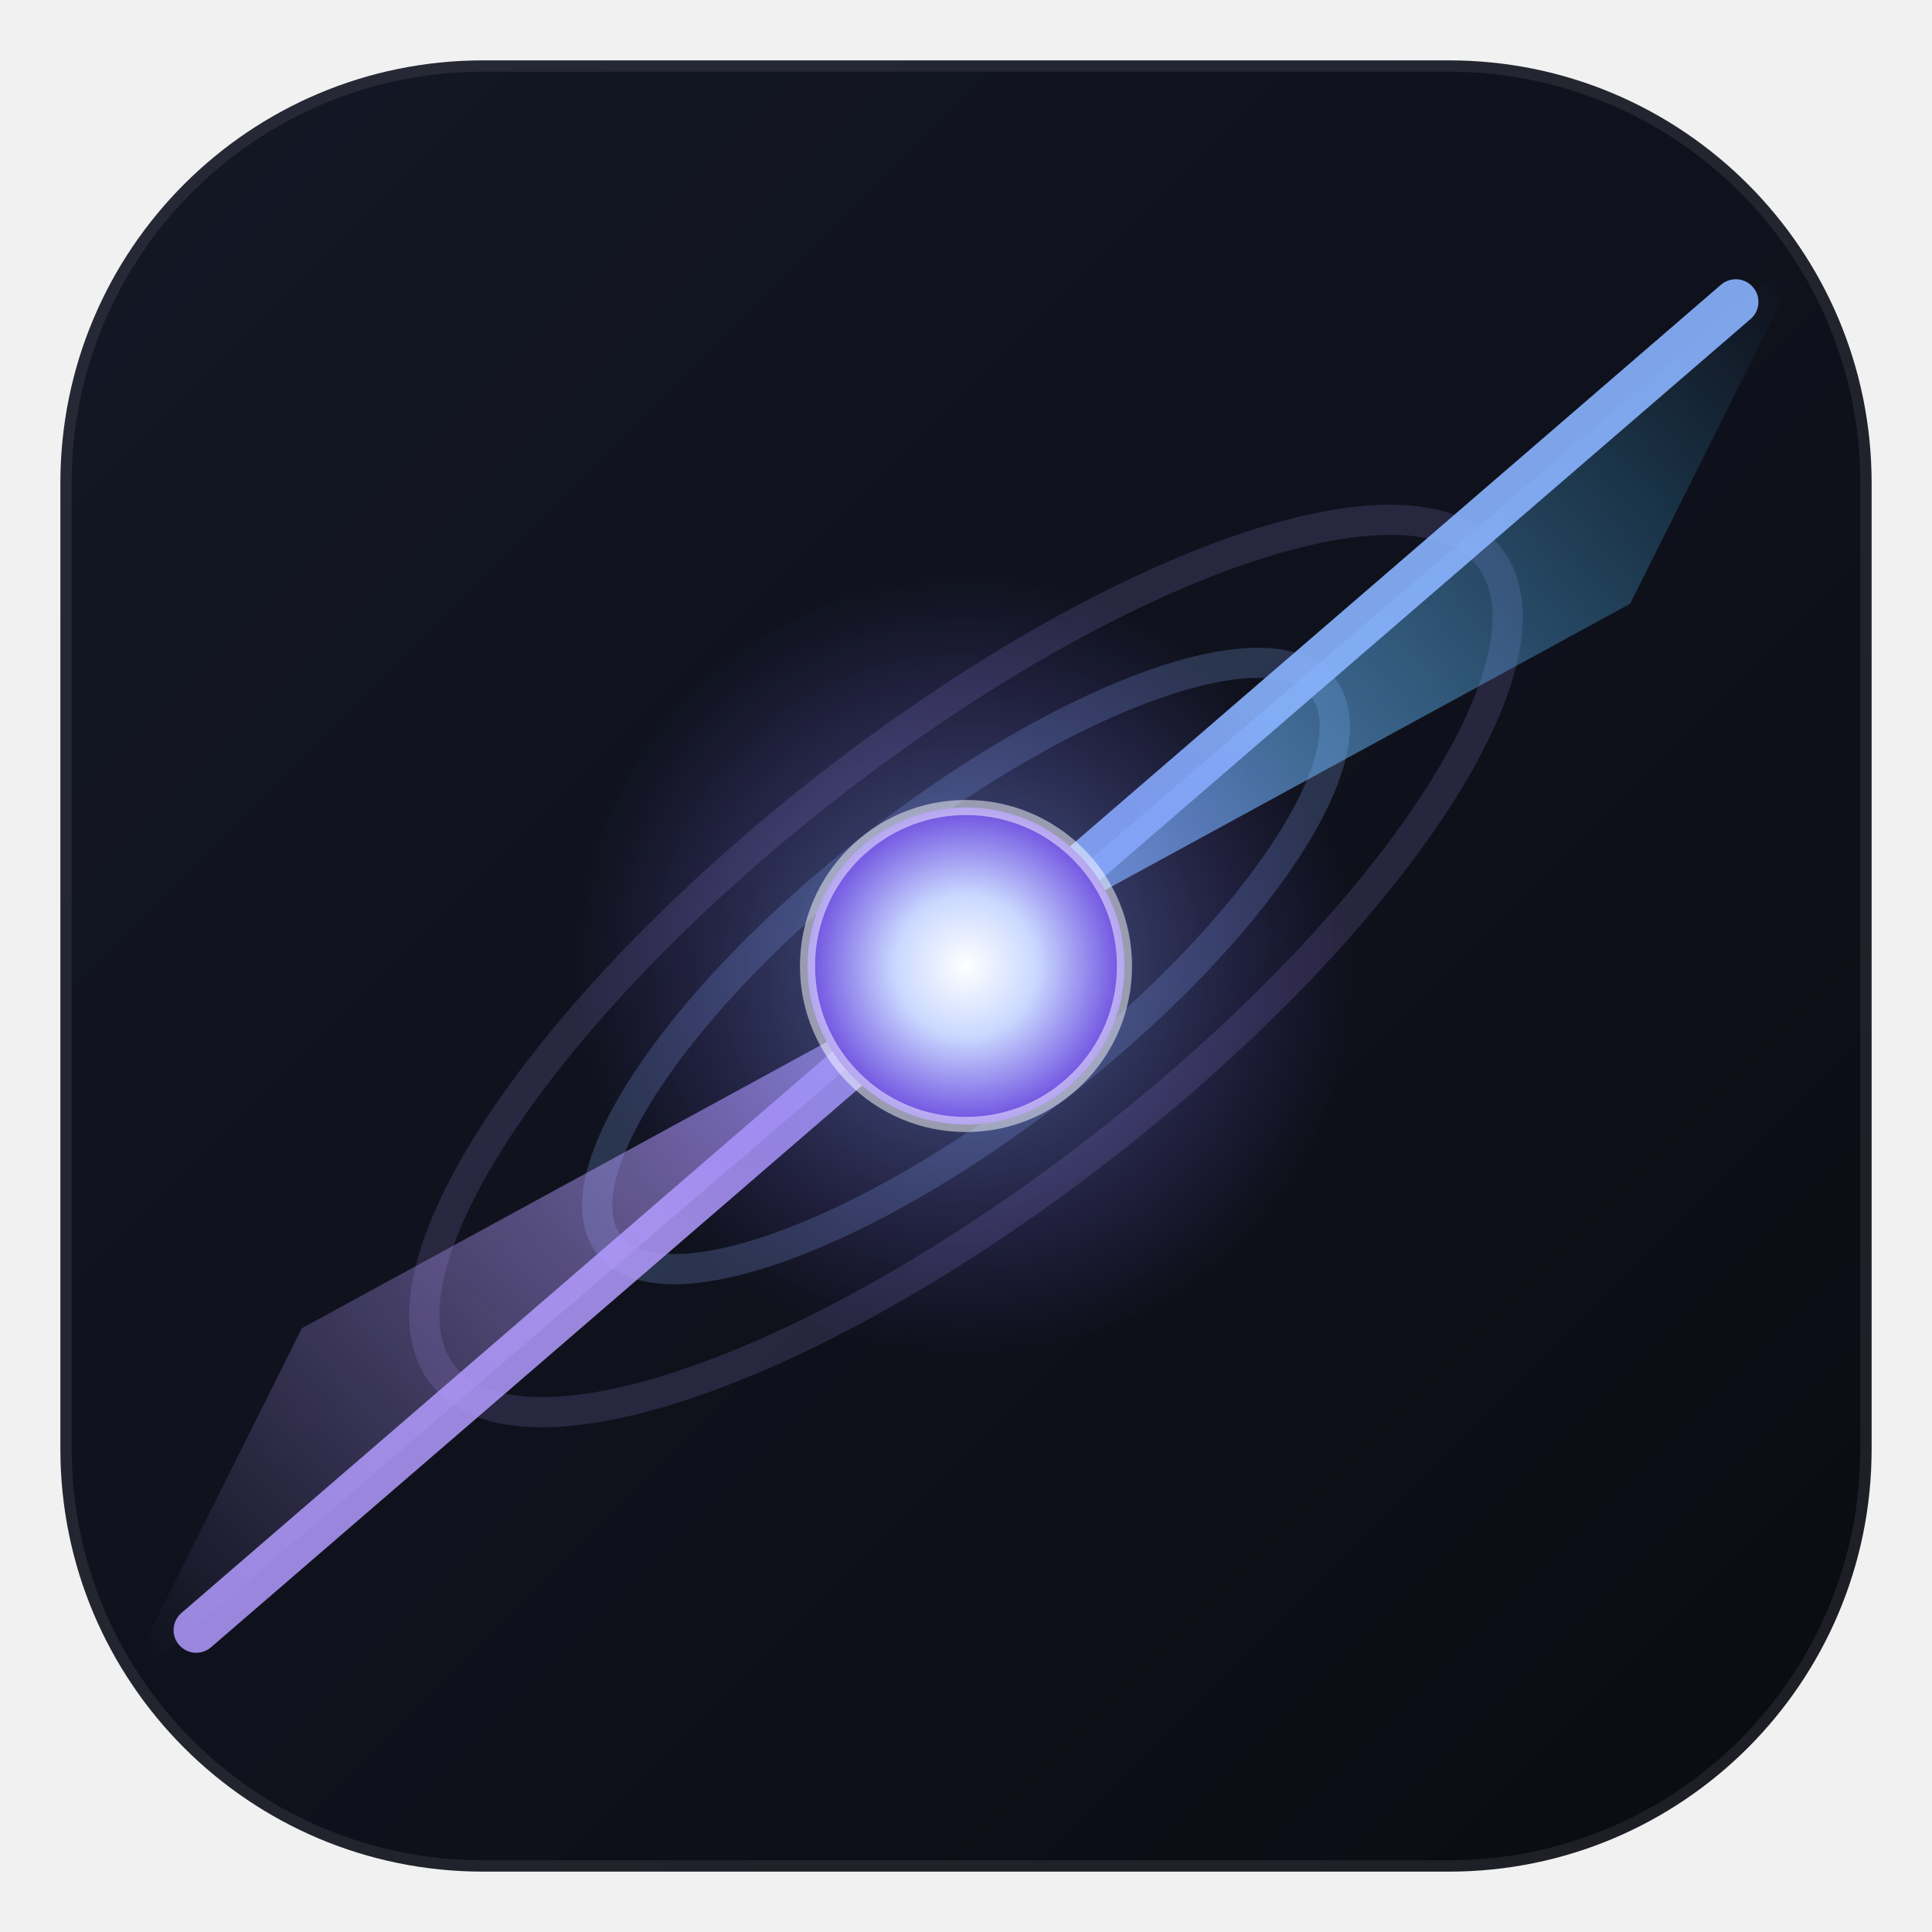
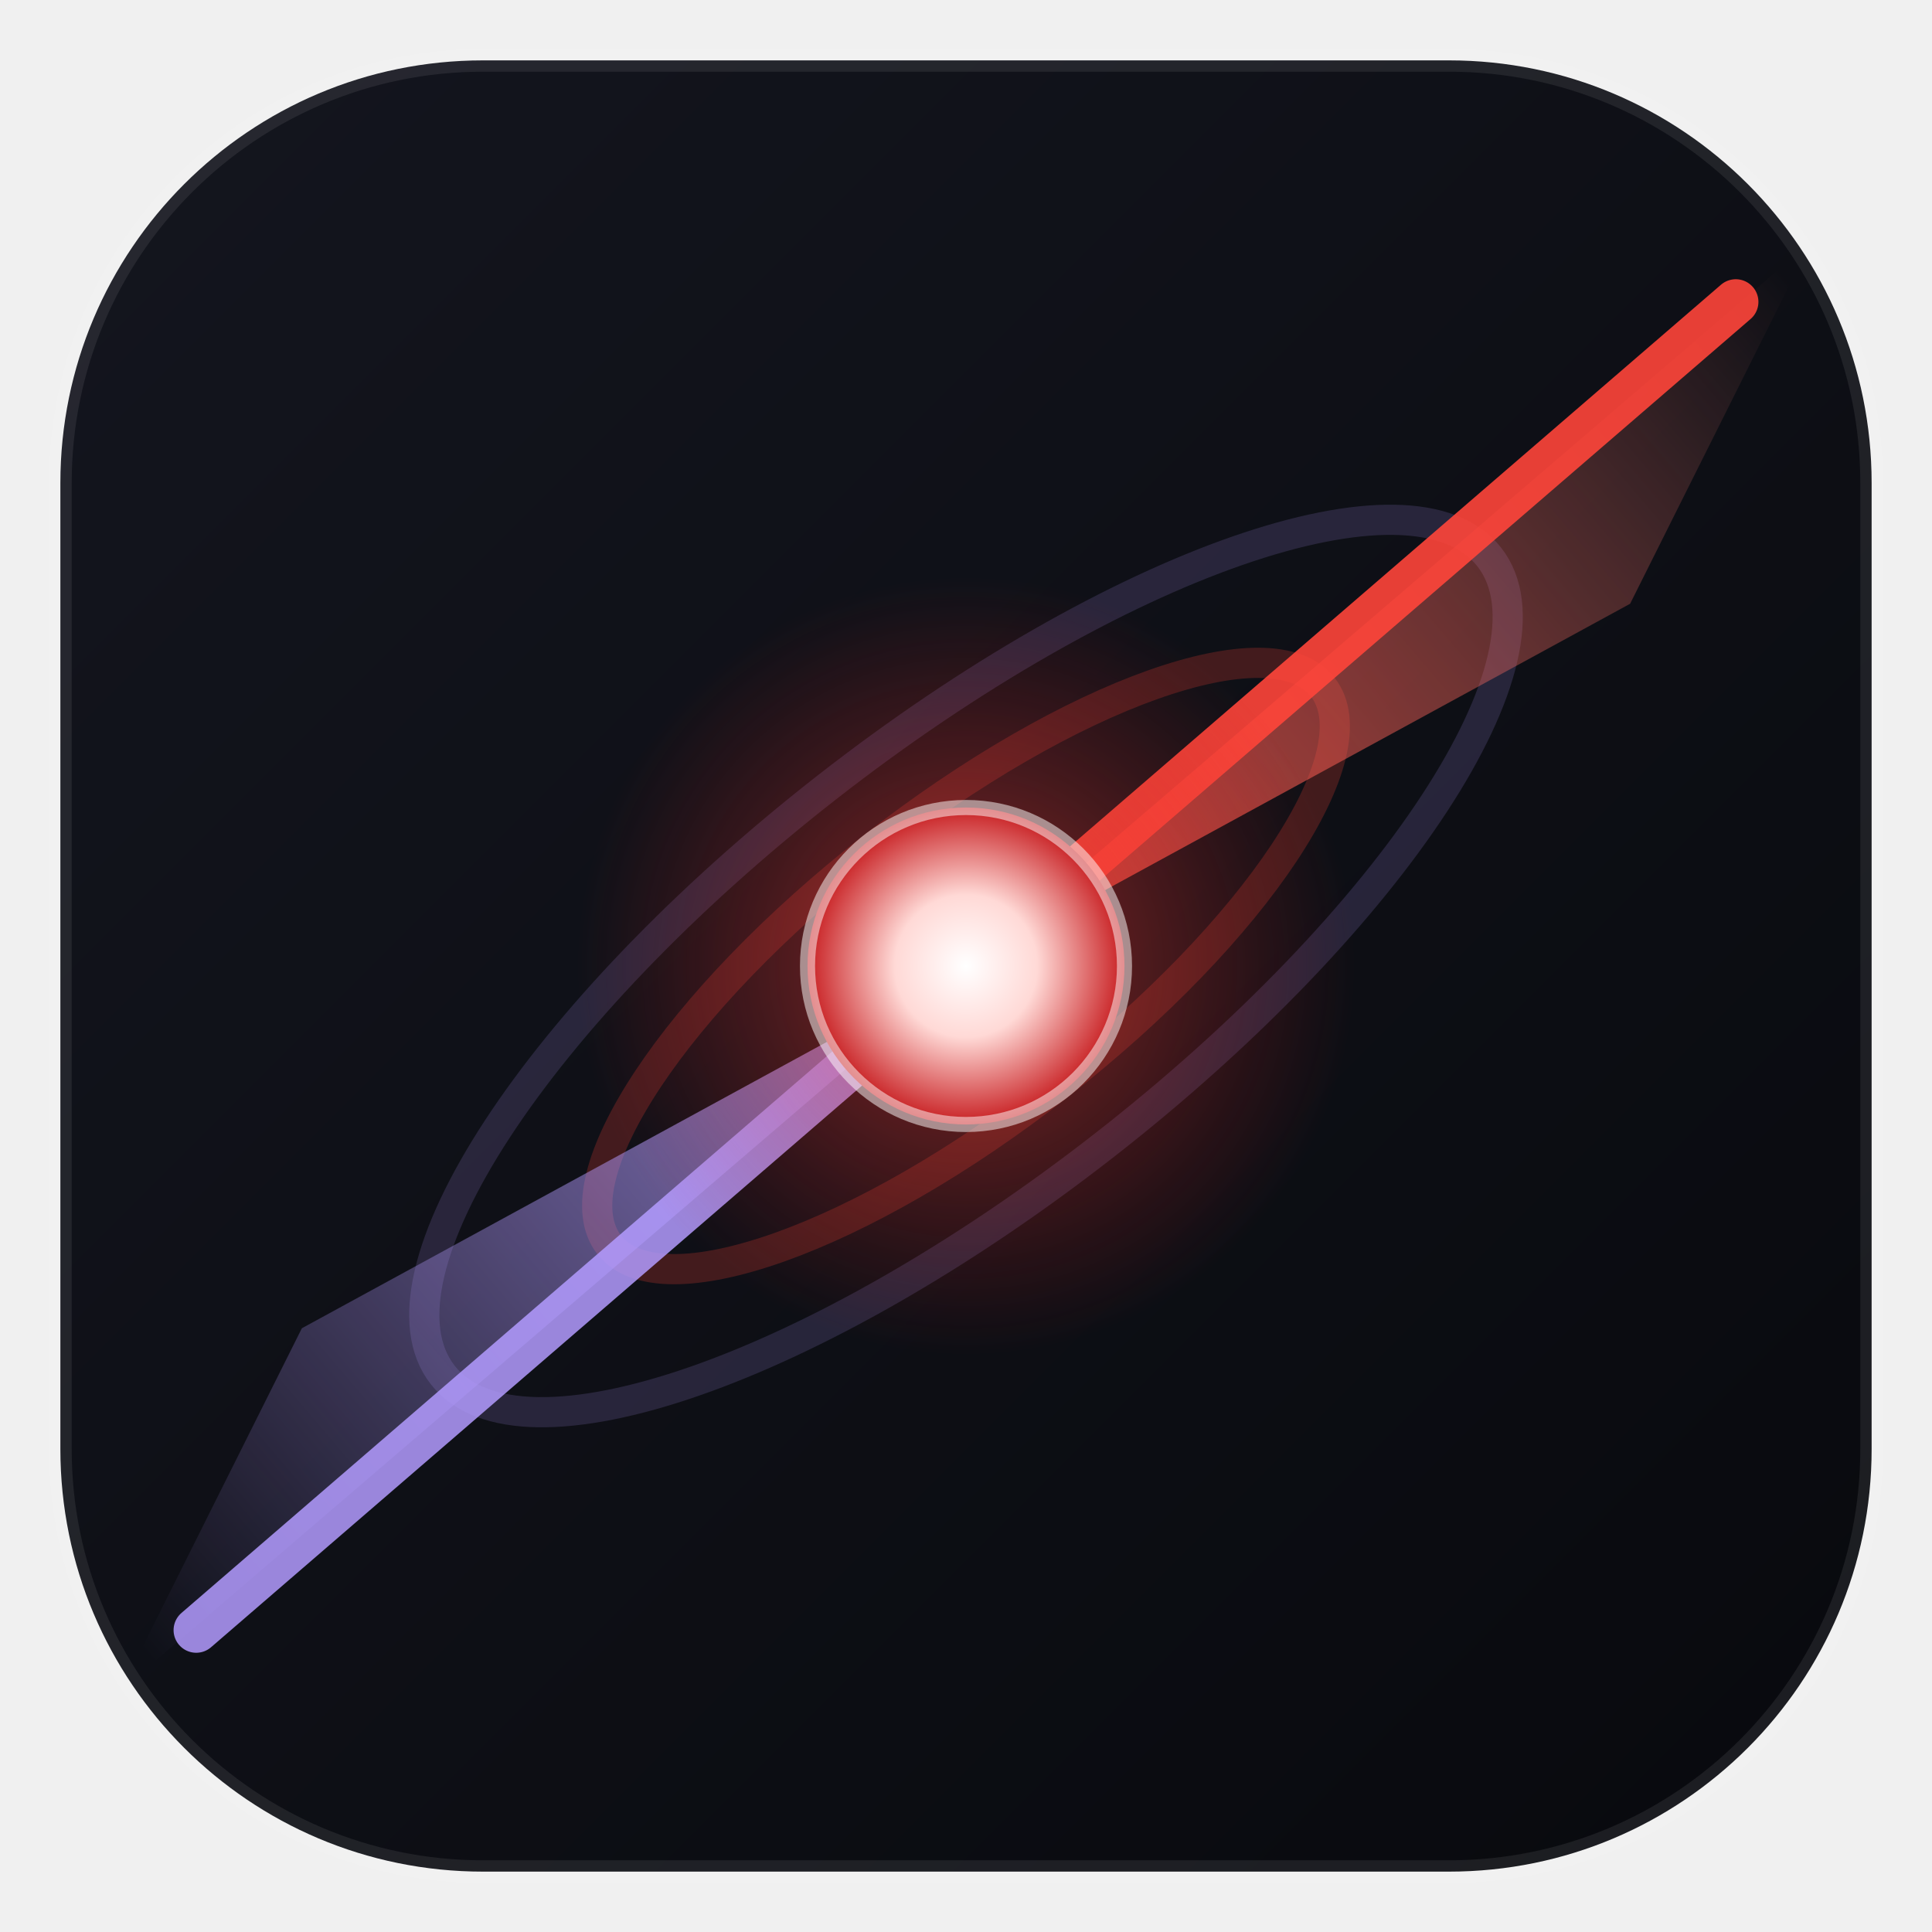
<svg xmlns="http://www.w3.org/2000/svg" width="128" height="128" viewBox="0 0 128 128" fill="none" role="img" aria-label="PulsarIDE">
  <defs>
    <linearGradient id="pu-bg" x1="0" y1="0" x2="128" y2="128" gradientUnits="userSpaceOnUse">
-       <stop stop-color="#141826" />
-       <stop offset="1" stop-color="#0a0b12" />
+       <stop stop-color="#14161f" />
+       <stop offset="1" stop-color="#08090d" />
    </linearGradient>
    <radialGradient id="pu-core" cx="0.5" cy="0.5" r="0.5">
      <stop stop-color="#ffffff" />
-       <stop offset="0.45" stop-color="#c9d8ff" />
-       <stop offset="1" stop-color="#6d4fe0" />
+       <stop offset="0.45" stop-color="#ffd9d6" />
+       <stop offset="1" stop-color="#c81f22" />
    </radialGradient>
    <radialGradient id="pu-halo" cx="0.5" cy="0.5" r="0.5">
-       <stop stop-color="#8ab4ff" stop-opacity="0.55" />
-       <stop offset="1" stop-color="#6d4fe0" stop-opacity="0" />
+       <stop stop-color="#ff453a" stop-opacity="0.55" />
+       <stop offset="1" stop-color="#c81f22" stop-opacity="0" />
    </radialGradient>
    <linearGradient id="pu-beamA" x1="64" y1="64" x2="118" y2="18" gradientUnits="userSpaceOnUse">
-       <stop stop-color="#8ab4ff" stop-opacity="0.85" />
-       <stop offset="1" stop-color="#38bdf8" stop-opacity="0" />
+       <stop stop-color="#ff453a" stop-opacity="0.85" />
+       <stop offset="1" stop-color="#ff8a80" stop-opacity="0" />
    </linearGradient>
    <linearGradient id="pu-beamB" x1="64" y1="64" x2="10" y2="110" gradientUnits="userSpaceOnUse">
      <stop stop-color="#b39bff" stop-opacity="0.8" />
      <stop offset="1" stop-color="#b39bff" stop-opacity="0" />
    </linearGradient>
  </defs>
  <rect x="4" y="4" width="120" height="120" rx="28" fill="url(#pu-bg)" stroke="#ffffff" stroke-opacity="0.08" stroke-width="1.5" />
  <g stroke-linecap="round" fill="none">
    <ellipse cx="64" cy="64" rx="44" ry="15" transform="rotate(-38 64 64)" stroke="#b39bff" stroke-opacity="0.16" stroke-width="2" />
-     <ellipse cx="64" cy="64" rx="30" ry="10" transform="rotate(-38 64 64)" stroke="#8ab4ff" stroke-opacity="0.22" stroke-width="2" />
+     <ellipse cx="64" cy="64" rx="30" ry="10" transform="rotate(-38 64 64)" stroke="#ff453a" stroke-opacity="0.22" stroke-width="2" />
  </g>
  <path d="M64 64 L120 16 L108 40 Z" fill="url(#pu-beamA)" />
  <path d="M64 64 L8 112 L20 88 Z" fill="url(#pu-beamB)" />
-   <line x1="64" y1="64" x2="115" y2="20" stroke="#8ab4ff" stroke-width="3" stroke-linecap="round" stroke-opacity="0.9" />
+   <line x1="64" y1="64" x2="115" y2="20" stroke="#ff453a" stroke-width="3" stroke-linecap="round" stroke-opacity="0.9" />
  <line x1="64" y1="64" x2="13" y2="108" stroke="#b39bff" stroke-width="3" stroke-linecap="round" stroke-opacity="0.85" />
  <circle cx="64" cy="64" r="26" fill="url(#pu-halo)" />
  <circle cx="64" cy="64" r="10.5" fill="url(#pu-core)" />
  <circle cx="64" cy="64" r="10.5" stroke="#ffffff" stroke-opacity="0.5" stroke-width="1" />
</svg>
